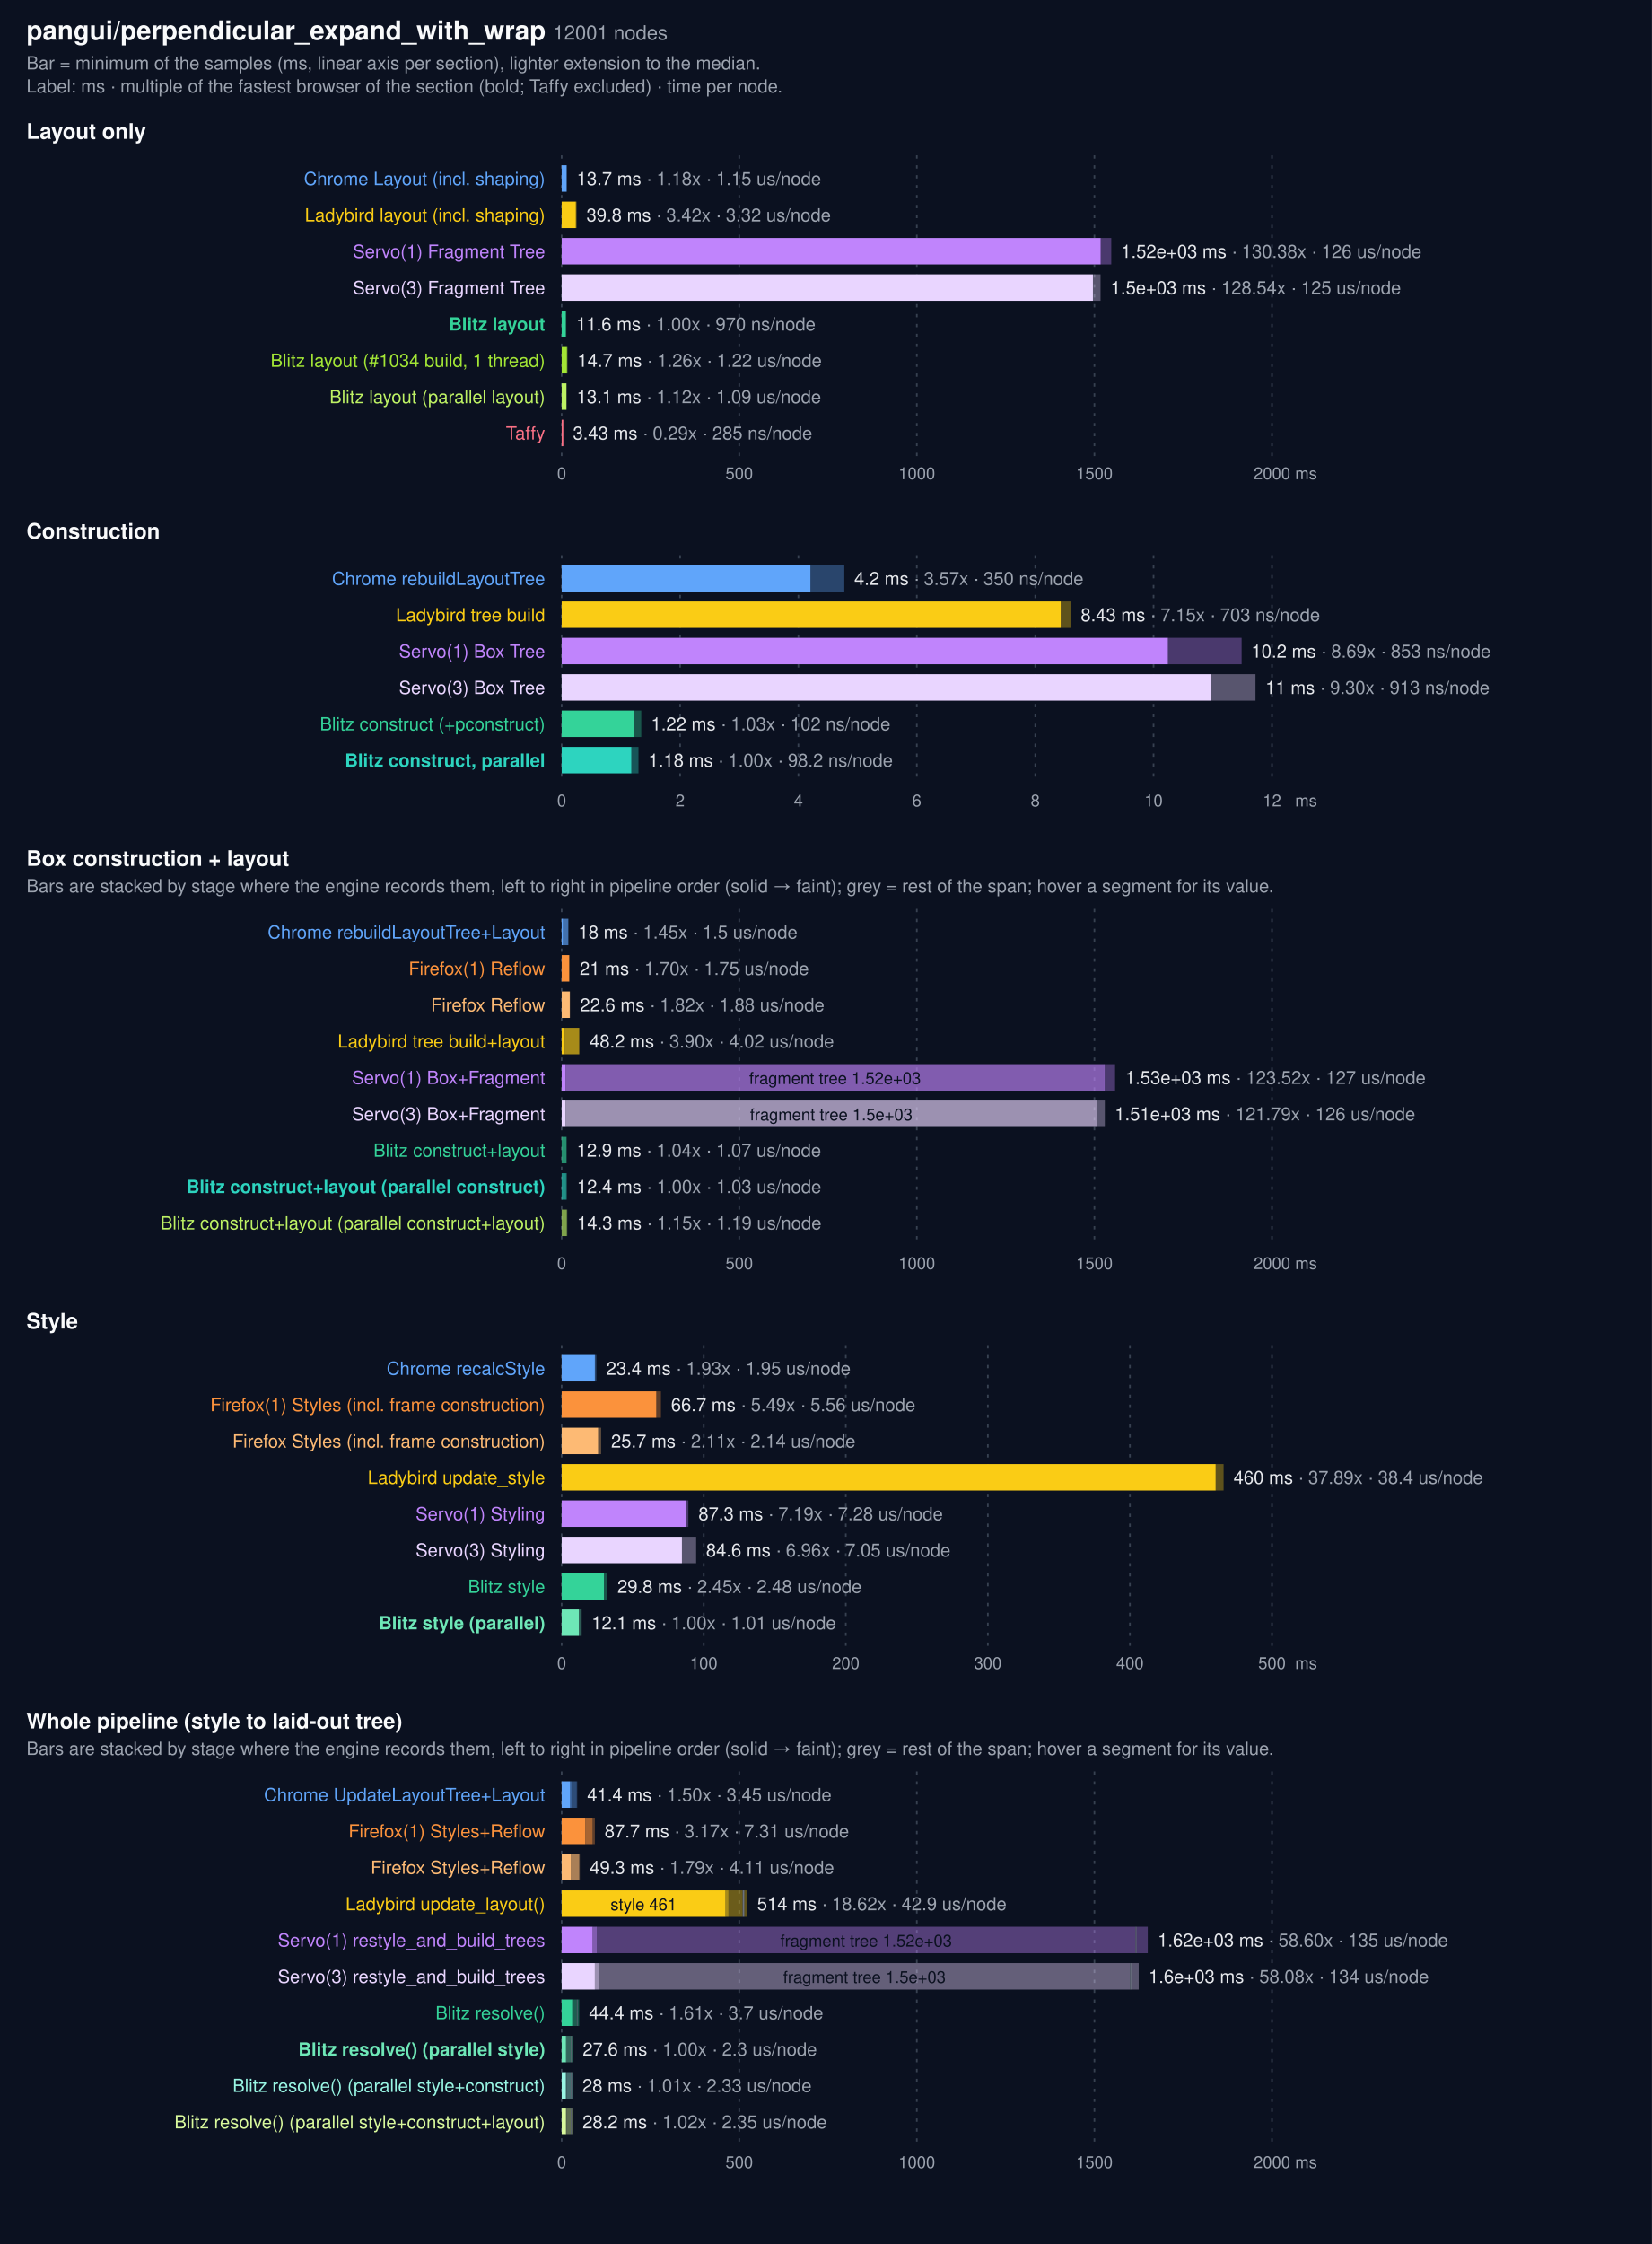
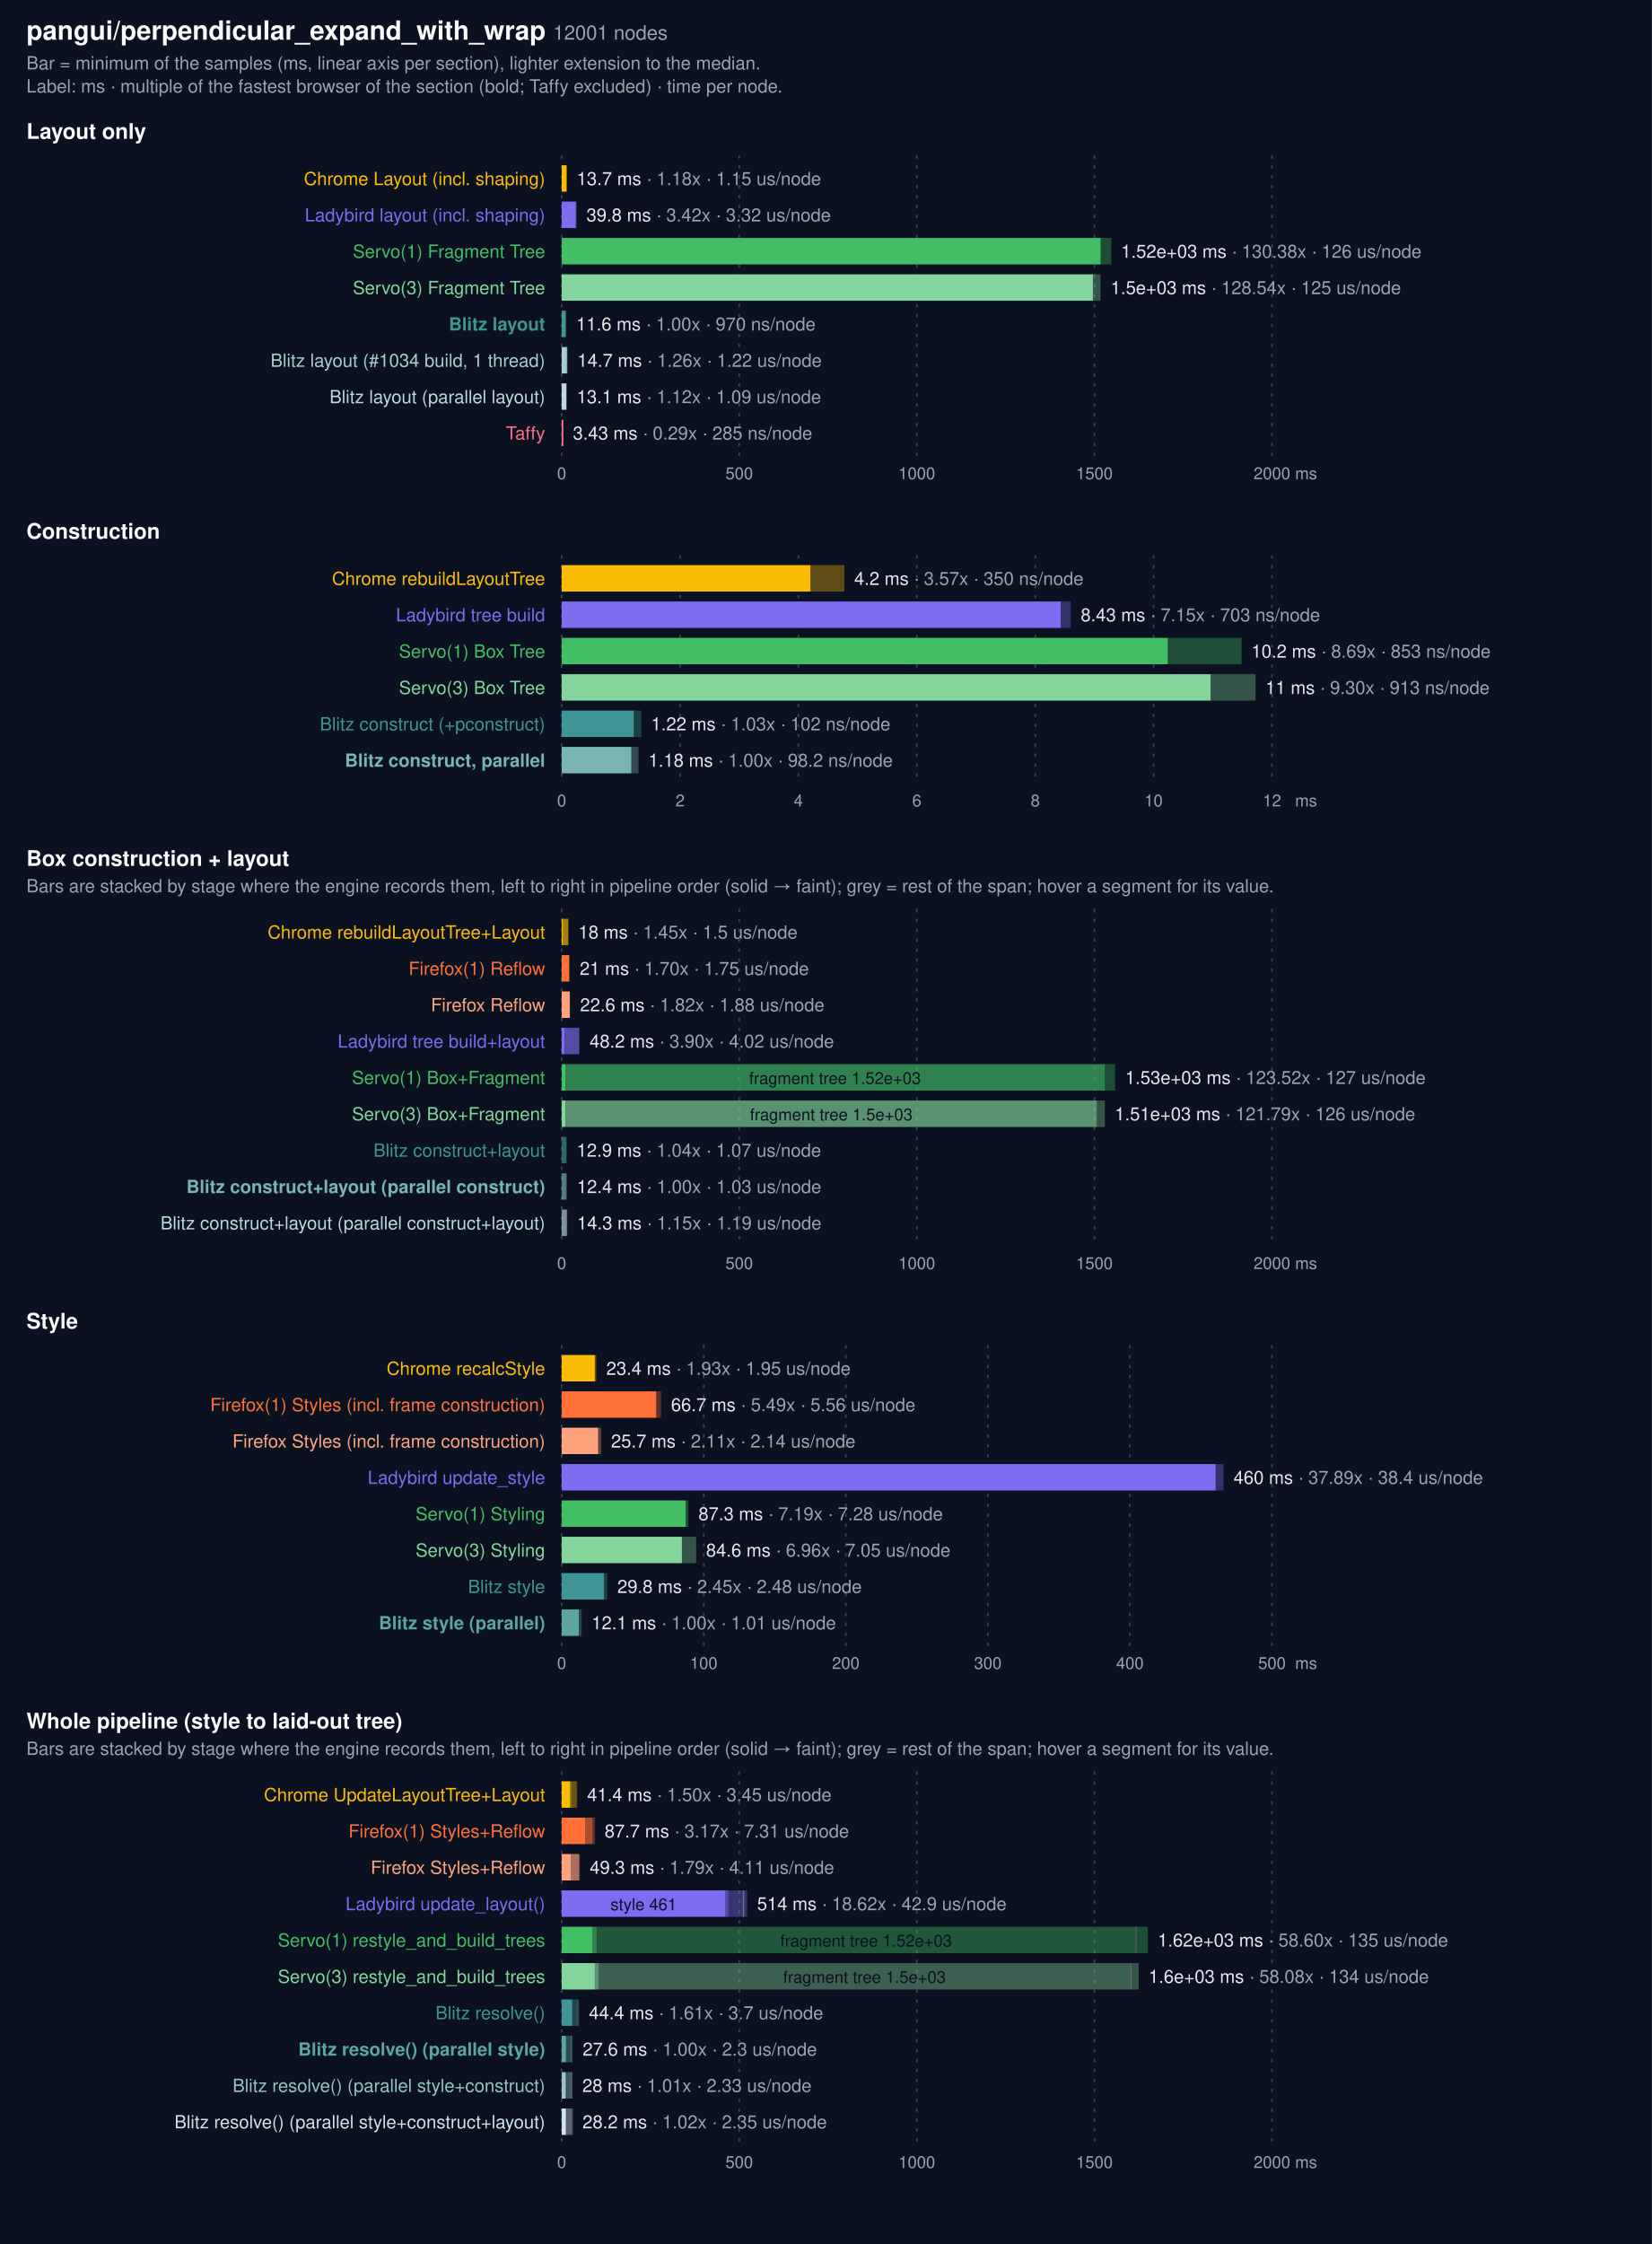
<svg xmlns="http://www.w3.org/2000/svg" width="1000" height="1358" viewBox="0 0 1000 1358" font-family="system-ui, -apple-system, Segoe UI, Helvetica, Arial, sans-serif">
  <rect width="1000" height="1358" fill="#0b1120" />
  <text x="16" y="24" fill="#f9fafb" font-size="16" font-weight="600">pangui/perpendicular_expand_with_wrap <tspan fill="#9ca3af" font-size="12" font-weight="400">12001 nodes</tspan>
  </text>
  <text x="16" y="42" fill="#9ca3af" font-size="11">Bar = minimum of the samples (ms, linear axis per section), lighter extension to the median.</text>
  <text x="16" y="56" fill="#9ca3af" font-size="11">Label: ms · multiple of the fastest browser of the section (bold; Taffy excluded) · time per node.</text>
  <text x="16" y="84" fill="#f9fafb" font-size="13" font-weight="600">Layout only</text>
  <line x1="340.0" x2="340.0" y1="94" y2="276" stroke="#374151" stroke-dasharray="2 4" />
  <text x="340.0" y="290" fill="#9ca3af" font-size="10" text-anchor="middle">0</text>
  <line x1="447.5" x2="447.5" y1="94" y2="276" stroke="#374151" stroke-dasharray="2 4" />
  <text x="447.5" y="290" fill="#9ca3af" font-size="10" text-anchor="middle">500</text>
  <line x1="555.0" x2="555.0" y1="94" y2="276" stroke="#374151" stroke-dasharray="2 4" />
  <text x="555.0" y="290" fill="#9ca3af" font-size="10" text-anchor="middle">1000</text>
  <line x1="662.5" x2="662.5" y1="94" y2="276" stroke="#374151" stroke-dasharray="2 4" />
  <text x="662.5" y="290" fill="#9ca3af" font-size="10" text-anchor="middle">1500</text>
  <line x1="770.0" x2="770.0" y1="94" y2="276" stroke="#374151" stroke-dasharray="2 4" />
  <text x="770.0" y="290" fill="#9ca3af" font-size="10" text-anchor="middle">2000</text>
  <text x="784" y="290" fill="#9ca3af" font-size="10">ms</text>
-   <text x="330" y="112" fill="#60a5fa" font-size="11" text-anchor="end">Chrome Layout (incl. shaping)</text>
-   <rect x="340" y="100" width="3.0" height="16" fill="#60a5fa" />
-   <rect x="343.0" y="100" width="0.1" height="16" fill="#60a5fa" opacity="0.35" />
+   <text x="330" y="112" fill="#FBBC04" font-size="11" text-anchor="end">Chrome Layout (incl. shaping)</text>
+   <rect x="340" y="100" width="3.0" height="16" fill="#FBBC04" />
+   <rect x="343.0" y="100" width="0.1" height="16" fill="#FBBC04" opacity="0.35" />
  <text x="349.1" y="112" fill="#e5e7eb" font-size="11">13.7 ms <tspan fill="#9ca3af">· 1.18x · 1.15 us/node</tspan>
  </text>
-   <text x="330" y="134" fill="#facc15" font-size="11" text-anchor="end">Ladybird layout (incl. shaping)</text>
-   <rect x="340" y="122" width="8.6" height="16" fill="#facc15" />
-   <rect x="348.6" y="122" width="0.5" height="16" fill="#facc15" opacity="0.35" />
+   <text x="330" y="134" fill="#7B6CF0" font-size="11" text-anchor="end">Ladybird layout (incl. shaping)</text>
+   <rect x="340" y="122" width="8.6" height="16" fill="#7B6CF0" />
+   <rect x="348.6" y="122" width="0.5" height="16" fill="#7B6CF0" opacity="0.35" />
  <text x="355.0" y="134" fill="#e5e7eb" font-size="11">39.8 ms <tspan fill="#9ca3af">· 3.42x · 3.32 us/node</tspan>
  </text>
-   <text x="330" y="156" fill="#c084fc" font-size="11" text-anchor="end">Servo(1) Fragment Tree</text>
-   <rect x="340" y="144" width="326.3" height="16" fill="#c084fc" />
-   <rect x="666.3" y="144" width="6.4" height="16" fill="#c084fc" opacity="0.35" />
+   <text x="330" y="156" fill="#42BE65" font-size="11" text-anchor="end">Servo(1) Fragment Tree</text>
+   <rect x="340" y="144" width="326.3" height="16" fill="#42BE65" />
+   <rect x="666.3" y="144" width="6.4" height="16" fill="#42BE65" opacity="0.35" />
  <text x="678.6" y="156" fill="#e5e7eb" font-size="11">1.52e+03 ms <tspan fill="#9ca3af">· 130.38x · 126 us/node</tspan>
  </text>
-   <text x="330" y="178" fill="#e9d5ff" font-size="11" text-anchor="end">Servo(3) Fragment Tree</text>
-   <rect x="340" y="166" width="321.6" height="16" fill="#e9d5ff" />
-   <rect x="661.6" y="166" width="4.6" height="16" fill="#e9d5ff" opacity="0.35" />
+   <text x="330" y="178" fill="#84d59b" font-size="11" text-anchor="end">Servo(3) Fragment Tree</text>
+   <rect x="340" y="166" width="321.6" height="16" fill="#84d59b" />
+   <rect x="661.6" y="166" width="4.6" height="16" fill="#84d59b" opacity="0.35" />
  <text x="672.3" y="178" fill="#e5e7eb" font-size="11">1.5e+03 ms <tspan fill="#9ca3af">· 128.54x · 125 us/node</tspan>
  </text>
-   <text x="330" y="200" fill="#34d399" font-size="11" text-anchor="end" font-weight="700">Blitz layout</text>
-   <rect x="340" y="188" width="2.5" height="16" fill="#34d399" />
-   <rect x="342.5" y="188" width="0.3" height="16" fill="#34d399" opacity="0.35" />
+   <text x="330" y="200" fill="#3E9593" font-size="11" text-anchor="end" font-weight="700">Blitz layout</text>
+   <rect x="340" y="188" width="2.5" height="16" fill="#3E9593" />
+   <rect x="342.5" y="188" width="0.3" height="16" fill="#3E9593" opacity="0.35" />
  <text x="348.8" y="200" fill="#e5e7eb" font-size="11">11.6 ms <tspan fill="#9ca3af">· 1.00x · 970 ns/node</tspan>
  </text>
-   <text x="330" y="222" fill="#a3e635" font-size="11" text-anchor="end">Blitz layout (#1034 build, 1 thread)</text>
-   <rect x="340" y="210" width="3.2" height="16" fill="#a3e635" />
-   <rect x="343.2" y="210" width="0.4" height="16" fill="#a3e635" opacity="0.35" />
+   <text x="330" y="222" fill="#a8cfce" font-size="11" text-anchor="end">Blitz layout (#1034 build, 1 thread)</text>
+   <rect x="340" y="210" width="3.2" height="16" fill="#a8cfce" />
+   <rect x="343.2" y="210" width="0.4" height="16" fill="#a8cfce" opacity="0.35" />
  <text x="349.5" y="222" fill="#e5e7eb" font-size="11">14.7 ms <tspan fill="#9ca3af">· 1.26x · 1.22 us/node</tspan>
  </text>
-   <text x="330" y="244" fill="#bef264" font-size="11" text-anchor="end">Blitz layout (parallel layout)</text>
-   <rect x="340" y="232" width="2.8" height="16" fill="#bef264" />
-   <rect x="342.8" y="232" width="0.3" height="16" fill="#bef264" opacity="0.35" />
+   <text x="330" y="244" fill="#bbdad9" font-size="11" text-anchor="end">Blitz layout (parallel layout)</text>
+   <rect x="340" y="232" width="2.8" height="16" fill="#bbdad9" />
+   <rect x="342.8" y="232" width="0.3" height="16" fill="#bbdad9" opacity="0.35" />
  <text x="349.1" y="244" fill="#e5e7eb" font-size="11">13.1 ms <tspan fill="#9ca3af">· 1.12x · 1.09 us/node</tspan>
  </text>
  <text x="330" y="266" fill="#fb7185" font-size="11" text-anchor="end">Taffy</text>
  <rect x="340" y="254" width="1.0" height="16" fill="#fb7185" />
  <rect x="340.7" y="254" width="0.0" height="16" fill="#fb7185" opacity="0.35" />
  <text x="346.8" y="266" fill="#e5e7eb" font-size="11">3.43 ms <tspan fill="#9ca3af">· 0.29x · 285 ns/node</tspan>
  </text>
  <text x="16" y="326" fill="#f9fafb" font-size="13" font-weight="600">Construction</text>
  <line x1="340.0" x2="340.0" y1="336" y2="474" stroke="#374151" stroke-dasharray="2 4" />
  <text x="340.0" y="488" fill="#9ca3af" font-size="10" text-anchor="middle">0</text>
  <line x1="411.7" x2="411.7" y1="336" y2="474" stroke="#374151" stroke-dasharray="2 4" />
  <text x="411.7" y="488" fill="#9ca3af" font-size="10" text-anchor="middle">2</text>
  <line x1="483.3" x2="483.3" y1="336" y2="474" stroke="#374151" stroke-dasharray="2 4" />
  <text x="483.3" y="488" fill="#9ca3af" font-size="10" text-anchor="middle">4</text>
  <line x1="555.0" x2="555.0" y1="336" y2="474" stroke="#374151" stroke-dasharray="2 4" />
  <text x="555.0" y="488" fill="#9ca3af" font-size="10" text-anchor="middle">6</text>
  <line x1="626.7" x2="626.7" y1="336" y2="474" stroke="#374151" stroke-dasharray="2 4" />
  <text x="626.7" y="488" fill="#9ca3af" font-size="10" text-anchor="middle">8</text>
  <line x1="698.3" x2="698.3" y1="336" y2="474" stroke="#374151" stroke-dasharray="2 4" />
  <text x="698.3" y="488" fill="#9ca3af" font-size="10" text-anchor="middle">10</text>
  <line x1="770.0" x2="770.0" y1="336" y2="474" stroke="#374151" stroke-dasharray="2 4" />
  <text x="770.0" y="488" fill="#9ca3af" font-size="10" text-anchor="middle">12</text>
  <text x="784" y="488" fill="#9ca3af" font-size="10">ms</text>
-   <text x="330" y="354" fill="#60a5fa" font-size="11" text-anchor="end">Chrome rebuildLayoutTree</text>
-   <rect x="340" y="342" width="150.6" height="16" fill="#60a5fa" />
-   <rect x="490.6" y="342" width="20.5" height="16" fill="#60a5fa" opacity="0.35" />
+   <text x="330" y="354" fill="#FBBC04" font-size="11" text-anchor="end">Chrome rebuildLayoutTree</text>
+   <rect x="340" y="342" width="150.6" height="16" fill="#FBBC04" />
+   <rect x="490.6" y="342" width="20.5" height="16" fill="#FBBC04" opacity="0.35" />
  <text x="517.1" y="354" fill="#e5e7eb" font-size="11">4.2 ms <tspan fill="#9ca3af">· 3.57x · 350 ns/node</tspan>
  </text>
-   <text x="330" y="376" fill="#facc15" font-size="11" text-anchor="end">Ladybird tree build</text>
-   <rect x="340" y="364" width="302.1" height="16" fill="#facc15" />
-   <rect x="642.1" y="364" width="6.1" height="16" fill="#facc15" opacity="0.35" />
+   <text x="330" y="376" fill="#7B6CF0" font-size="11" text-anchor="end">Ladybird tree build</text>
+   <rect x="340" y="364" width="302.1" height="16" fill="#7B6CF0" />
+   <rect x="642.1" y="364" width="6.1" height="16" fill="#7B6CF0" opacity="0.35" />
  <text x="654.2" y="376" fill="#e5e7eb" font-size="11">8.43 ms <tspan fill="#9ca3af">· 7.15x · 703 ns/node</tspan>
  </text>
-   <text x="330" y="398" fill="#c084fc" font-size="11" text-anchor="end">Servo(1) Box Tree</text>
-   <rect x="340" y="386" width="367.0" height="16" fill="#c084fc" />
-   <rect x="707.0" y="386" width="44.6" height="16" fill="#c084fc" opacity="0.35" />
+   <text x="330" y="398" fill="#42BE65" font-size="11" text-anchor="end">Servo(1) Box Tree</text>
+   <rect x="340" y="386" width="367.0" height="16" fill="#42BE65" />
+   <rect x="707.0" y="386" width="44.6" height="16" fill="#42BE65" opacity="0.35" />
  <text x="757.5" y="398" fill="#e5e7eb" font-size="11">10.2 ms <tspan fill="#9ca3af">· 8.69x · 853 ns/node</tspan>
  </text>
-   <text x="330" y="420" fill="#e9d5ff" font-size="11" text-anchor="end">Servo(3) Box Tree</text>
-   <rect x="340" y="408" width="392.8" height="16" fill="#e9d5ff" />
-   <rect x="732.8" y="408" width="27.2" height="16" fill="#e9d5ff" opacity="0.35" />
+   <text x="330" y="420" fill="#84d59b" font-size="11" text-anchor="end">Servo(3) Box Tree</text>
+   <rect x="340" y="408" width="392.8" height="16" fill="#84d59b" />
+   <rect x="732.8" y="408" width="27.2" height="16" fill="#84d59b" opacity="0.35" />
  <text x="766.0" y="420" fill="#e5e7eb" font-size="11">11 ms <tspan fill="#9ca3af">· 9.30x · 913 ns/node</tspan>
  </text>
-   <text x="330" y="442" fill="#34d399" font-size="11" text-anchor="end">Blitz construct (+pconstruct)</text>
-   <rect x="340" y="430" width="43.7" height="16" fill="#34d399" />
-   <rect x="383.7" y="430" width="4.5" height="16" fill="#34d399" opacity="0.35" />
+   <text x="330" y="442" fill="#3E9593" font-size="11" text-anchor="end">Blitz construct (+pconstruct)</text>
+   <rect x="340" y="430" width="43.7" height="16" fill="#3E9593" />
+   <rect x="383.7" y="430" width="4.5" height="16" fill="#3E9593" opacity="0.35" />
  <text x="394.1" y="442" fill="#e5e7eb" font-size="11">1.22 ms <tspan fill="#9ca3af">· 1.03x · 102 ns/node</tspan>
  </text>
-   <text x="330" y="464" fill="#2dd4bf" font-size="11" text-anchor="end" font-weight="700">Blitz construct, parallel</text>
-   <rect x="340" y="452" width="42.2" height="16" fill="#2dd4bf" />
-   <rect x="382.2" y="452" width="4.3" height="16" fill="#2dd4bf" opacity="0.35" />
+   <text x="330" y="464" fill="#78b5b3" font-size="11" text-anchor="end" font-weight="700">Blitz construct, parallel</text>
+   <rect x="340" y="452" width="42.2" height="16" fill="#78b5b3" />
+   <rect x="382.2" y="452" width="4.3" height="16" fill="#78b5b3" opacity="0.35" />
  <text x="392.5" y="464" fill="#e5e7eb" font-size="11">1.18 ms <tspan fill="#9ca3af">· 1.00x · 98.2 ns/node</tspan>
  </text>
  <text x="16" y="524" fill="#f9fafb" font-size="13" font-weight="600">Box construction + layout</text>
  <text x="16" y="540" fill="#9ca3af" font-size="11">Bars are stacked by stage where the engine records them, left to right in pipeline order (solid → faint); grey = rest of the span; hover a segment for its value.</text>
  <line x1="340.0" x2="340.0" y1="550" y2="754" stroke="#374151" stroke-dasharray="2 4" />
  <text x="340.0" y="768" fill="#9ca3af" font-size="10" text-anchor="middle">0</text>
  <line x1="447.5" x2="447.5" y1="550" y2="754" stroke="#374151" stroke-dasharray="2 4" />
  <text x="447.5" y="768" fill="#9ca3af" font-size="10" text-anchor="middle">500</text>
  <line x1="555.0" x2="555.0" y1="550" y2="754" stroke="#374151" stroke-dasharray="2 4" />
  <text x="555.0" y="768" fill="#9ca3af" font-size="10" text-anchor="middle">1000</text>
  <line x1="662.5" x2="662.5" y1="550" y2="754" stroke="#374151" stroke-dasharray="2 4" />
  <text x="662.5" y="768" fill="#9ca3af" font-size="10" text-anchor="middle">1500</text>
  <line x1="770.0" x2="770.0" y1="550" y2="754" stroke="#374151" stroke-dasharray="2 4" />
  <text x="770.0" y="768" fill="#9ca3af" font-size="10" text-anchor="middle">2000</text>
  <text x="784" y="768" fill="#9ca3af" font-size="10">ms</text>
-   <text x="330" y="568" fill="#60a5fa" font-size="11" text-anchor="end">Chrome rebuildLayoutTree+Layout</text>
-   <rect x="340.0" y="556" width="0.9" height="16" fill="#60a5fa" opacity="1.0" />
-   <rect x="340.9" y="556" width="3.0" height="16" fill="#60a5fa" opacity="0.65" />
-   <rect x="343.9" y="556" width="0.3" height="16" fill="#60a5fa" opacity="0.35" />
+   <text x="330" y="568" fill="#FBBC04" font-size="11" text-anchor="end">Chrome rebuildLayoutTree+Layout</text>
+   <rect x="340.0" y="556" width="0.9" height="16" fill="#FBBC04" opacity="1.0" />
+   <rect x="340.9" y="556" width="3.0" height="16" fill="#FBBC04" opacity="0.65" />
+   <rect x="343.9" y="556" width="0.3" height="16" fill="#FBBC04" opacity="0.35" />
  <text x="350.1" y="568" fill="#e5e7eb" font-size="11">18 ms <tspan fill="#9ca3af">· 1.45x · 1.5 us/node</tspan>
  </text>
-   <text x="330" y="590" fill="#fb923c" font-size="11" text-anchor="end">Firefox(1) Reflow</text>
-   <rect x="340" y="578" width="4.5" height="16" fill="#fb923c" />
-   <rect x="344.5" y="578" width="0.4" height="16" fill="#fb923c" opacity="0.35" />
+   <text x="330" y="590" fill="#FF7139" font-size="11" text-anchor="end">Firefox(1) Reflow</text>
+   <rect x="340" y="578" width="4.5" height="16" fill="#FF7139" />
+   <rect x="344.5" y="578" width="0.4" height="16" fill="#FF7139" opacity="0.35" />
  <text x="350.9" y="590" fill="#e5e7eb" font-size="11">21 ms <tspan fill="#9ca3af">· 1.70x · 1.75 us/node</tspan>
  </text>
-   <text x="330" y="612" fill="#fdba74" font-size="11" text-anchor="end">Firefox Reflow</text>
-   <rect x="340" y="600" width="4.9" height="16" fill="#fdba74" />
-   <rect x="344.9" y="600" width="0.2" height="16" fill="#fdba74" opacity="0.35" />
+   <text x="330" y="612" fill="#ffa37e" font-size="11" text-anchor="end">Firefox Reflow</text>
+   <rect x="340" y="600" width="4.9" height="16" fill="#ffa37e" />
+   <rect x="344.9" y="600" width="0.2" height="16" fill="#ffa37e" opacity="0.35" />
  <text x="351.1" y="612" fill="#e5e7eb" font-size="11">22.6 ms <tspan fill="#9ca3af">· 1.82x · 1.88 us/node</tspan>
  </text>
-   <text x="330" y="634" fill="#facc15" font-size="11" text-anchor="end">Ladybird tree build+layout</text>
-   <rect x="340.0" y="622" width="1.8" height="16" fill="#facc15" opacity="1.0" />
-   <rect x="341.8" y="622" width="8.6" height="16" fill="#facc15" opacity="0.65" />
-   <rect x="350.4" y="622" width="0.5" height="16" fill="#facc15" opacity="0.35" />
+   <text x="330" y="634" fill="#7B6CF0" font-size="11" text-anchor="end">Ladybird tree build+layout</text>
+   <rect x="340.0" y="622" width="1.8" height="16" fill="#7B6CF0" opacity="1.0" />
+   <rect x="341.8" y="622" width="8.6" height="16" fill="#7B6CF0" opacity="0.65" />
+   <rect x="350.4" y="622" width="0.5" height="16" fill="#7B6CF0" opacity="0.35" />
  <text x="356.9" y="634" fill="#e5e7eb" font-size="11">48.2 ms <tspan fill="#9ca3af">· 3.90x · 4.02 us/node</tspan>
  </text>
-   <text x="330" y="656" fill="#c084fc" font-size="11" text-anchor="end">Servo(1) Box+Fragment</text>
-   <rect x="340.0" y="644" width="2.4" height="16" fill="#c084fc" opacity="1.0" />
-   <rect x="342.4" y="644" width="326.3" height="16" fill="#c084fc" opacity="0.65" />
+   <text x="330" y="656" fill="#42BE65" font-size="11" text-anchor="end">Servo(1) Box+Fragment</text>
+   <rect x="340.0" y="644" width="2.4" height="16" fill="#42BE65" opacity="1.0" />
+   <rect x="342.4" y="644" width="326.3" height="16" fill="#42BE65" opacity="0.65" />
  <text x="505.5" y="656" fill="#0b1120" font-size="10" text-anchor="middle">fragment tree 1.52e+03</text>
-   <rect x="668.6" y="644" width="6.4" height="16" fill="#c084fc" opacity="0.35" />
+   <rect x="668.6" y="644" width="6.4" height="16" fill="#42BE65" opacity="0.35" />
  <text x="681.1" y="656" fill="#e5e7eb" font-size="11">1.53e+03 ms <tspan fill="#9ca3af">· 123.52x · 127 us/node</tspan>
  </text>
-   <text x="330" y="678" fill="#e9d5ff" font-size="11" text-anchor="end">Servo(3) Box+Fragment</text>
-   <rect x="340.0" y="666" width="2.4" height="16" fill="#e9d5ff" opacity="1.0" />
-   <rect x="342.4" y="666" width="321.6" height="16" fill="#e9d5ff" opacity="0.65" />
+   <text x="330" y="678" fill="#84d59b" font-size="11" text-anchor="end">Servo(3) Box+Fragment</text>
+   <rect x="340.0" y="666" width="2.4" height="16" fill="#84d59b" opacity="1.0" />
+   <rect x="342.4" y="666" width="321.6" height="16" fill="#84d59b" opacity="0.65" />
  <text x="503.2" y="678" fill="#0b1120" font-size="10" text-anchor="middle">fragment tree 1.5e+03</text>
-   <rect x="664.0" y="666" width="4.8" height="16" fill="#e9d5ff" opacity="0.35" />
+   <rect x="664.0" y="666" width="4.8" height="16" fill="#84d59b" opacity="0.35" />
  <text x="674.8" y="678" fill="#e5e7eb" font-size="11">1.51e+03 ms <tspan fill="#9ca3af">· 121.79x · 126 us/node</tspan>
  </text>
-   <text x="330" y="700" fill="#34d399" font-size="11" text-anchor="end">Blitz construct+layout</text>
-   <rect x="340.0" y="688" width="0.3" height="16" fill="#34d399" opacity="1.0" />
-   <rect x="340.3" y="688" width="2.5" height="16" fill="#34d399" opacity="0.65" />
-   <rect x="342.8" y="688" width="0.3" height="16" fill="#34d399" opacity="0.35" />
+   <text x="330" y="700" fill="#3E9593" font-size="11" text-anchor="end">Blitz construct+layout</text>
+   <rect x="340.0" y="688" width="0.3" height="16" fill="#3E9593" opacity="1.0" />
+   <rect x="340.3" y="688" width="2.5" height="16" fill="#3E9593" opacity="0.65" />
+   <rect x="342.8" y="688" width="0.3" height="16" fill="#3E9593" opacity="0.35" />
  <text x="349.1" y="700" fill="#e5e7eb" font-size="11">12.9 ms <tspan fill="#9ca3af">· 1.04x · 1.07 us/node</tspan>
  </text>
-   <text x="330" y="722" fill="#2dd4bf" font-size="11" text-anchor="end" font-weight="700">Blitz construct+layout (parallel construct)</text>
-   <rect x="340.0" y="710" width="0.3" height="16" fill="#2dd4bf" opacity="1.0" />
-   <rect x="340.3" y="710" width="2.4" height="16" fill="#2dd4bf" opacity="0.65" />
+   <text x="330" y="722" fill="#78b5b3" font-size="11" text-anchor="end" font-weight="700">Blitz construct+layout (parallel construct)</text>
+   <rect x="340.0" y="710" width="0.3" height="16" fill="#78b5b3" opacity="1.0" />
+   <rect x="340.3" y="710" width="2.4" height="16" fill="#78b5b3" opacity="0.65" />
  <rect x="342.7" y="710" width="0.0" height="16" fill="#6b7280" opacity="1.0" />
-   <rect x="342.7" y="710" width="0.5" height="16" fill="#2dd4bf" opacity="0.35" />
+   <rect x="342.7" y="710" width="0.5" height="16" fill="#78b5b3" opacity="0.35" />
  <text x="349.2" y="722" fill="#e5e7eb" font-size="11">12.4 ms <tspan fill="#9ca3af">· 1.00x · 1.03 us/node</tspan>
  </text>
-   <text x="330" y="744" fill="#bef264" font-size="11" text-anchor="end">Blitz construct+layout (parallel construct+layout)</text>
-   <rect x="340.0" y="732" width="0.3" height="16" fill="#bef264" opacity="1.0" />
-   <rect x="340.3" y="732" width="2.8" height="16" fill="#bef264" opacity="0.65" />
+   <text x="330" y="744" fill="#bbdad9" font-size="11" text-anchor="end">Blitz construct+layout (parallel construct+layout)</text>
+   <rect x="340.0" y="732" width="0.3" height="16" fill="#bbdad9" opacity="1.0" />
+   <rect x="340.3" y="732" width="2.8" height="16" fill="#bbdad9" opacity="0.65" />
  <rect x="343.1" y="732" width="0.0" height="16" fill="#6b7280" opacity="1.0" />
-   <rect x="343.1" y="732" width="0.3" height="16" fill="#bef264" opacity="0.35" />
+   <rect x="343.1" y="732" width="0.3" height="16" fill="#bbdad9" opacity="0.35" />
  <text x="349.3" y="744" fill="#e5e7eb" font-size="11">14.3 ms <tspan fill="#9ca3af">· 1.15x · 1.19 us/node</tspan>
  </text>
  <text x="16" y="804" fill="#f9fafb" font-size="13" font-weight="600">Style</text>
  <line x1="340.0" x2="340.0" y1="814" y2="996" stroke="#374151" stroke-dasharray="2 4" />
  <text x="340.0" y="1010" fill="#9ca3af" font-size="10" text-anchor="middle">0</text>
  <line x1="426.0" x2="426.0" y1="814" y2="996" stroke="#374151" stroke-dasharray="2 4" />
  <text x="426.0" y="1010" fill="#9ca3af" font-size="10" text-anchor="middle">100</text>
  <line x1="512.0" x2="512.0" y1="814" y2="996" stroke="#374151" stroke-dasharray="2 4" />
  <text x="512.0" y="1010" fill="#9ca3af" font-size="10" text-anchor="middle">200</text>
  <line x1="598.0" x2="598.0" y1="814" y2="996" stroke="#374151" stroke-dasharray="2 4" />
  <text x="598.0" y="1010" fill="#9ca3af" font-size="10" text-anchor="middle">300</text>
  <line x1="684.0" x2="684.0" y1="814" y2="996" stroke="#374151" stroke-dasharray="2 4" />
  <text x="684.0" y="1010" fill="#9ca3af" font-size="10" text-anchor="middle">400</text>
  <line x1="770.0" x2="770.0" y1="814" y2="996" stroke="#374151" stroke-dasharray="2 4" />
  <text x="770.0" y="1010" fill="#9ca3af" font-size="10" text-anchor="middle">500</text>
  <text x="784" y="1010" fill="#9ca3af" font-size="10">ms</text>
-   <text x="330" y="832" fill="#60a5fa" font-size="11" text-anchor="end">Chrome recalcStyle</text>
-   <rect x="340" y="820" width="20.1" height="16" fill="#60a5fa" />
-   <rect x="360.1" y="820" width="0.9" height="16" fill="#60a5fa" opacity="0.35" />
+   <text x="330" y="832" fill="#FBBC04" font-size="11" text-anchor="end">Chrome recalcStyle</text>
+   <rect x="340" y="820" width="20.1" height="16" fill="#FBBC04" />
+   <rect x="360.1" y="820" width="0.9" height="16" fill="#FBBC04" opacity="0.35" />
  <text x="367.0" y="832" fill="#e5e7eb" font-size="11">23.4 ms <tspan fill="#9ca3af">· 1.93x · 1.95 us/node</tspan>
  </text>
-   <text x="330" y="854" fill="#fb923c" font-size="11" text-anchor="end">Firefox(1) Styles (incl. frame construction)</text>
-   <rect x="340" y="842" width="57.3" height="16" fill="#fb923c" />
-   <rect x="397.3" y="842" width="2.8" height="16" fill="#fb923c" opacity="0.35" />
+   <text x="330" y="854" fill="#FF7139" font-size="11" text-anchor="end">Firefox(1) Styles (incl. frame construction)</text>
+   <rect x="340" y="842" width="57.3" height="16" fill="#FF7139" />
+   <rect x="397.3" y="842" width="2.8" height="16" fill="#FF7139" opacity="0.35" />
  <text x="406.2" y="854" fill="#e5e7eb" font-size="11">66.7 ms <tspan fill="#9ca3af">· 5.49x · 5.56 us/node</tspan>
  </text>
-   <text x="330" y="876" fill="#fdba74" font-size="11" text-anchor="end">Firefox Styles (incl. frame construction)</text>
-   <rect x="340" y="864" width="22.1" height="16" fill="#fdba74" />
-   <rect x="362.1" y="864" width="1.8" height="16" fill="#fdba74" opacity="0.35" />
+   <text x="330" y="876" fill="#ffa37e" font-size="11" text-anchor="end">Firefox Styles (incl. frame construction)</text>
+   <rect x="340" y="864" width="22.1" height="16" fill="#ffa37e" />
+   <rect x="362.1" y="864" width="1.8" height="16" fill="#ffa37e" opacity="0.35" />
  <text x="369.9" y="876" fill="#e5e7eb" font-size="11">25.7 ms <tspan fill="#9ca3af">· 2.11x · 2.14 us/node</tspan>
  </text>
-   <text x="330" y="898" fill="#facc15" font-size="11" text-anchor="end">Ladybird update_style</text>
-   <rect x="340" y="886" width="395.9" height="16" fill="#facc15" />
-   <rect x="735.9" y="886" width="4.8" height="16" fill="#facc15" opacity="0.35" />
+   <text x="330" y="898" fill="#7B6CF0" font-size="11" text-anchor="end">Ladybird update_style</text>
+   <rect x="340" y="886" width="395.9" height="16" fill="#7B6CF0" />
+   <rect x="735.9" y="886" width="4.8" height="16" fill="#7B6CF0" opacity="0.35" />
  <text x="746.7" y="898" fill="#e5e7eb" font-size="11">460 ms <tspan fill="#9ca3af">· 37.89x · 38.4 us/node</tspan>
  </text>
-   <text x="330" y="920" fill="#c084fc" font-size="11" text-anchor="end">Servo(1) Styling</text>
-   <rect x="340" y="908" width="75.1" height="16" fill="#c084fc" />
-   <rect x="415.1" y="908" width="1.6" height="16" fill="#c084fc" opacity="0.35" />
+   <text x="330" y="920" fill="#42BE65" font-size="11" text-anchor="end">Servo(1) Styling</text>
+   <rect x="340" y="908" width="75.1" height="16" fill="#42BE65" />
+   <rect x="415.1" y="908" width="1.6" height="16" fill="#42BE65" opacity="0.35" />
  <text x="422.8" y="920" fill="#e5e7eb" font-size="11">87.3 ms <tspan fill="#9ca3af">· 7.19x · 7.28 us/node</tspan>
  </text>
-   <text x="330" y="942" fill="#e9d5ff" font-size="11" text-anchor="end">Servo(3) Styling</text>
-   <rect x="340" y="930" width="72.8" height="16" fill="#e9d5ff" />
-   <rect x="412.8" y="930" width="8.6" height="16" fill="#e9d5ff" opacity="0.35" />
+   <text x="330" y="942" fill="#84d59b" font-size="11" text-anchor="end">Servo(3) Styling</text>
+   <rect x="340" y="930" width="72.8" height="16" fill="#84d59b" />
+   <rect x="412.8" y="930" width="8.6" height="16" fill="#84d59b" opacity="0.35" />
  <text x="427.4" y="942" fill="#e5e7eb" font-size="11">84.6 ms <tspan fill="#9ca3af">· 6.96x · 7.05 us/node</tspan>
  </text>
-   <text x="330" y="964" fill="#34d399" font-size="11" text-anchor="end">Blitz style</text>
-   <rect x="340" y="952" width="25.6" height="16" fill="#34d399" />
-   <rect x="365.6" y="952" width="2.0" height="16" fill="#34d399" opacity="0.35" />
+   <text x="330" y="964" fill="#3E9593" font-size="11" text-anchor="end">Blitz style</text>
+   <rect x="340" y="952" width="25.6" height="16" fill="#3E9593" />
+   <rect x="365.6" y="952" width="2.0" height="16" fill="#3E9593" opacity="0.35" />
  <text x="373.7" y="964" fill="#e5e7eb" font-size="11">29.8 ms <tspan fill="#9ca3af">· 2.45x · 2.48 us/node</tspan>
  </text>
-   <text x="330" y="986" fill="#6ee7b7" font-size="11" text-anchor="end" font-weight="700">Blitz style (parallel)</text>
-   <rect x="340" y="974" width="10.4" height="16" fill="#6ee7b7" />
-   <rect x="350.4" y="974" width="1.7" height="16" fill="#6ee7b7" opacity="0.35" />
+   <text x="330" y="986" fill="#5ba5a3" font-size="11" text-anchor="end" font-weight="700">Blitz style (parallel)</text>
+   <rect x="340" y="974" width="10.4" height="16" fill="#5ba5a3" />
+   <rect x="350.4" y="974" width="1.7" height="16" fill="#5ba5a3" opacity="0.35" />
  <text x="358.1" y="986" fill="#e5e7eb" font-size="11">12.1 ms <tspan fill="#9ca3af">· 1.00x · 1.01 us/node</tspan>
  </text>
  <text x="16" y="1046" fill="#f9fafb" font-size="13" font-weight="600">Whole pipeline (style to laid-out tree)</text>
  <text x="16" y="1062" fill="#9ca3af" font-size="11">Bars are stacked by stage where the engine records them, left to right in pipeline order (solid → faint); grey = rest of the span; hover a segment for its value.</text>
  <line x1="340.0" x2="340.0" y1="1072" y2="1298" stroke="#374151" stroke-dasharray="2 4" />
  <text x="340.0" y="1312" fill="#9ca3af" font-size="10" text-anchor="middle">0</text>
  <line x1="447.5" x2="447.5" y1="1072" y2="1298" stroke="#374151" stroke-dasharray="2 4" />
  <text x="447.5" y="1312" fill="#9ca3af" font-size="10" text-anchor="middle">500</text>
  <line x1="555.0" x2="555.0" y1="1072" y2="1298" stroke="#374151" stroke-dasharray="2 4" />
  <text x="555.0" y="1312" fill="#9ca3af" font-size="10" text-anchor="middle">1000</text>
  <line x1="662.5" x2="662.5" y1="1072" y2="1298" stroke="#374151" stroke-dasharray="2 4" />
  <text x="662.5" y="1312" fill="#9ca3af" font-size="10" text-anchor="middle">1500</text>
  <line x1="770.0" x2="770.0" y1="1072" y2="1298" stroke="#374151" stroke-dasharray="2 4" />
  <text x="770.0" y="1312" fill="#9ca3af" font-size="10" text-anchor="middle">2000</text>
  <text x="784" y="1312" fill="#9ca3af" font-size="10">ms</text>
-   <text x="330" y="1090" fill="#60a5fa" font-size="11" text-anchor="end">Chrome UpdateLayoutTree+Layout</text>
-   <rect x="340.0" y="1078" width="5.0" height="16" fill="#60a5fa" opacity="1.0" />
-   <rect x="345.0" y="1078" width="0.9" height="16" fill="#60a5fa" opacity="0.65" />
-   <rect x="345.9" y="1078" width="3.0" height="16" fill="#60a5fa" opacity="0.4" />
+   <text x="330" y="1090" fill="#FBBC04" font-size="11" text-anchor="end">Chrome UpdateLayoutTree+Layout</text>
+   <rect x="340.0" y="1078" width="5.0" height="16" fill="#FBBC04" opacity="1.0" />
+   <rect x="345.0" y="1078" width="0.9" height="16" fill="#FBBC04" opacity="0.65" />
+   <rect x="345.9" y="1078" width="3.0" height="16" fill="#FBBC04" opacity="0.4" />
  <rect x="348.9" y="1078" width="0.0" height="16" fill="#6b7280" opacity="1.0" />
-   <rect x="348.9" y="1078" width="0.5" height="16" fill="#60a5fa" opacity="0.35" />
+   <rect x="348.9" y="1078" width="0.5" height="16" fill="#FBBC04" opacity="0.35" />
  <text x="355.4" y="1090" fill="#e5e7eb" font-size="11">41.4 ms <tspan fill="#9ca3af">· 1.50x · 3.45 us/node</tspan>
  </text>
-   <text x="330" y="1112" fill="#fb923c" font-size="11" text-anchor="end">Firefox(1) Styles+Reflow</text>
-   <rect x="340.0" y="1100" width="14.3" height="16" fill="#fb923c" opacity="1.0" />
-   <rect x="354.3" y="1100" width="4.5" height="16" fill="#fb923c" opacity="0.65" />
-   <rect x="358.9" y="1100" width="1.2" height="16" fill="#fb923c" opacity="0.35" />
+   <text x="330" y="1112" fill="#FF7139" font-size="11" text-anchor="end">Firefox(1) Styles+Reflow</text>
+   <rect x="340.0" y="1100" width="14.3" height="16" fill="#FF7139" opacity="1.0" />
+   <rect x="354.3" y="1100" width="4.5" height="16" fill="#FF7139" opacity="0.65" />
+   <rect x="358.9" y="1100" width="1.2" height="16" fill="#FF7139" opacity="0.35" />
  <text x="366.0" y="1112" fill="#e5e7eb" font-size="11">87.7 ms <tspan fill="#9ca3af">· 3.17x · 7.31 us/node</tspan>
  </text>
-   <text x="330" y="1134" fill="#fdba74" font-size="11" text-anchor="end">Firefox Styles+Reflow</text>
-   <rect x="340.0" y="1122" width="5.5" height="16" fill="#fdba74" opacity="1.0" />
-   <rect x="345.5" y="1122" width="5.1" height="16" fill="#fdba74" opacity="0.65" />
-   <rect x="350.6" y="1122" width="0.4" height="16" fill="#fdba74" opacity="0.35" />
+   <text x="330" y="1134" fill="#ffa37e" font-size="11" text-anchor="end">Firefox Styles+Reflow</text>
+   <rect x="340.0" y="1122" width="5.5" height="16" fill="#ffa37e" opacity="1.0" />
+   <rect x="345.5" y="1122" width="5.1" height="16" fill="#ffa37e" opacity="0.65" />
+   <rect x="350.6" y="1122" width="0.4" height="16" fill="#ffa37e" opacity="0.35" />
  <text x="357.0" y="1134" fill="#e5e7eb" font-size="11">49.3 ms <tspan fill="#9ca3af">· 1.79x · 4.11 us/node</tspan>
  </text>
-   <text x="330" y="1156" fill="#facc15" font-size="11" text-anchor="end">Ladybird update_layout()</text>
-   <rect x="340.0" y="1144" width="99.2" height="16" fill="#facc15" opacity="1.0" />
+   <text x="330" y="1156" fill="#7B6CF0" font-size="11" text-anchor="end">Ladybird update_layout()</text>
+   <rect x="340.0" y="1144" width="99.2" height="16" fill="#7B6CF0" opacity="1.0" />
  <text x="389.6" y="1156" fill="#0b1120" font-size="10" text-anchor="middle">style 461</text>
-   <rect x="439.2" y="1144" width="1.8" height="16" fill="#facc15" opacity="0.65" />
-   <rect x="441.0" y="1144" width="8.6" height="16" fill="#facc15" opacity="0.4" />
+   <rect x="439.2" y="1144" width="1.8" height="16" fill="#7B6CF0" opacity="0.65" />
+   <rect x="441.0" y="1144" width="8.6" height="16" fill="#7B6CF0" opacity="0.4" />
  <rect x="449.6" y="1144" width="1.0" height="16" fill="#6b7280" opacity="1.0" />
-   <rect x="450.6" y="1144" width="1.7" height="16" fill="#facc15" opacity="0.35" />
+   <rect x="450.6" y="1144" width="1.7" height="16" fill="#7B6CF0" opacity="0.35" />
  <text x="458.3" y="1156" fill="#e5e7eb" font-size="11">514 ms <tspan fill="#9ca3af">· 18.62x · 42.9 us/node</tspan>
  </text>
-   <text x="330" y="1178" fill="#c084fc" font-size="11" text-anchor="end">Servo(1) restyle_and_build_trees</text>
-   <rect x="340.0" y="1166" width="18.8" height="16" fill="#c084fc" opacity="1.0" />
-   <rect x="358.8" y="1166" width="2.4" height="16" fill="#c084fc" opacity="0.65" />
-   <rect x="361.1" y="1166" width="326.3" height="16" fill="#c084fc" opacity="0.4" />
+   <text x="330" y="1178" fill="#42BE65" font-size="11" text-anchor="end">Servo(1) restyle_and_build_trees</text>
+   <rect x="340.0" y="1166" width="18.8" height="16" fill="#42BE65" opacity="1.0" />
+   <rect x="358.8" y="1166" width="2.4" height="16" fill="#42BE65" opacity="0.65" />
+   <rect x="361.1" y="1166" width="326.3" height="16" fill="#42BE65" opacity="0.4" />
  <text x="524.3" y="1178" fill="#0b1120" font-size="10" text-anchor="middle">fragment tree 1.52e+03</text>
  <rect x="687.4" y="1166" width="0.6" height="16" fill="#6b7280" opacity="1.0" />
-   <rect x="688.0" y="1166" width="6.8" height="16" fill="#c084fc" opacity="0.35" />
+   <rect x="688.0" y="1166" width="6.8" height="16" fill="#42BE65" opacity="0.35" />
  <text x="700.8" y="1178" fill="#e5e7eb" font-size="11">1.62e+03 ms <tspan fill="#9ca3af">· 58.60x · 135 us/node</tspan>
  </text>
-   <text x="330" y="1200" fill="#e9d5ff" font-size="11" text-anchor="end">Servo(3) restyle_and_build_trees</text>
-   <rect x="340.0" y="1188" width="20.1" height="16" fill="#e9d5ff" opacity="1.0" />
-   <rect x="360.1" y="1188" width="2.4" height="16" fill="#e9d5ff" opacity="0.65" />
-   <rect x="362.5" y="1188" width="321.6" height="16" fill="#e9d5ff" opacity="0.4" />
+   <text x="330" y="1200" fill="#84d59b" font-size="11" text-anchor="end">Servo(3) restyle_and_build_trees</text>
+   <rect x="340.0" y="1188" width="20.1" height="16" fill="#84d59b" opacity="1.0" />
+   <rect x="360.1" y="1188" width="2.4" height="16" fill="#84d59b" opacity="0.65" />
+   <rect x="362.5" y="1188" width="321.6" height="16" fill="#84d59b" opacity="0.4" />
  <text x="523.3" y="1200" fill="#0b1120" font-size="10" text-anchor="middle">fragment tree 1.5e+03</text>
  <rect x="684.1" y="1188" width="0.8" height="16" fill="#6b7280" opacity="1.0" />
-   <rect x="684.9" y="1188" width="4.4" height="16" fill="#e9d5ff" opacity="0.35" />
+   <rect x="684.9" y="1188" width="4.4" height="16" fill="#84d59b" opacity="0.35" />
  <text x="695.3" y="1200" fill="#e5e7eb" font-size="11">1.6e+03 ms <tspan fill="#9ca3af">· 58.08x · 134 us/node</tspan>
  </text>
-   <text x="330" y="1222" fill="#34d399" font-size="11" text-anchor="end">Blitz resolve()</text>
-   <rect x="340.0" y="1210" width="6.4" height="16" fill="#34d399" opacity="1.0" />
-   <rect x="346.4" y="1210" width="0.3" height="16" fill="#34d399" opacity="0.65" />
-   <rect x="346.7" y="1210" width="2.5" height="16" fill="#34d399" opacity="0.4" />
+   <text x="330" y="1222" fill="#3E9593" font-size="11" text-anchor="end">Blitz resolve()</text>
+   <rect x="340.0" y="1210" width="6.4" height="16" fill="#3E9593" opacity="1.0" />
+   <rect x="346.4" y="1210" width="0.3" height="16" fill="#3E9593" opacity="0.65" />
+   <rect x="346.7" y="1210" width="2.5" height="16" fill="#3E9593" opacity="0.4" />
  <rect x="349.2" y="1210" width="0.4" height="16" fill="#6b7280" opacity="1.0" />
-   <rect x="349.6" y="1210" width="1.0" height="16" fill="#34d399" opacity="0.35" />
+   <rect x="349.6" y="1210" width="1.0" height="16" fill="#3E9593" opacity="0.35" />
  <text x="356.5" y="1222" fill="#e5e7eb" font-size="11">44.4 ms <tspan fill="#9ca3af">· 1.61x · 3.7 us/node</tspan>
  </text>
-   <text x="330" y="1244" fill="#6ee7b7" font-size="11" text-anchor="end" font-weight="700">Blitz resolve() (parallel style)</text>
-   <rect x="340.0" y="1232" width="2.6" height="16" fill="#6ee7b7" opacity="1.0" />
-   <rect x="342.6" y="1232" width="0.3" height="16" fill="#6ee7b7" opacity="0.65" />
-   <rect x="342.9" y="1232" width="2.6" height="16" fill="#6ee7b7" opacity="0.4" />
+   <text x="330" y="1244" fill="#5ba5a3" font-size="11" text-anchor="end" font-weight="700">Blitz resolve() (parallel style)</text>
+   <rect x="340.0" y="1232" width="2.6" height="16" fill="#5ba5a3" opacity="1.0" />
+   <rect x="342.6" y="1232" width="0.3" height="16" fill="#5ba5a3" opacity="0.65" />
+   <rect x="342.9" y="1232" width="2.6" height="16" fill="#5ba5a3" opacity="0.4" />
  <rect x="345.5" y="1232" width="0.4" height="16" fill="#6b7280" opacity="1.0" />
-   <rect x="345.9" y="1232" width="0.7" height="16" fill="#6ee7b7" opacity="0.35" />
+   <rect x="345.9" y="1232" width="0.7" height="16" fill="#5ba5a3" opacity="0.35" />
  <text x="352.7" y="1244" fill="#e5e7eb" font-size="11">27.6 ms <tspan fill="#9ca3af">· 1.00x · 2.3 us/node</tspan>
  </text>
-   <text x="330" y="1266" fill="#99f6e4" font-size="11" text-anchor="end">Blitz resolve() (parallel style+construct)</text>
-   <rect x="340.0" y="1254" width="2.5" height="16" fill="#99f6e4" opacity="1.0" />
-   <rect x="342.5" y="1254" width="0.3" height="16" fill="#99f6e4" opacity="0.65" />
-   <rect x="342.9" y="1254" width="2.7" height="16" fill="#99f6e4" opacity="0.4" />
+   <text x="330" y="1266" fill="#95c5c4" font-size="11" text-anchor="end">Blitz resolve() (parallel style+construct)</text>
+   <rect x="340.0" y="1254" width="2.5" height="16" fill="#95c5c4" opacity="1.0" />
+   <rect x="342.5" y="1254" width="0.3" height="16" fill="#95c5c4" opacity="0.65" />
+   <rect x="342.9" y="1254" width="2.7" height="16" fill="#95c5c4" opacity="0.4" />
  <rect x="345.6" y="1254" width="0.5" height="16" fill="#6b7280" opacity="1.0" />
-   <rect x="346.0" y="1254" width="0.5" height="16" fill="#99f6e4" opacity="0.35" />
+   <rect x="346.0" y="1254" width="0.5" height="16" fill="#95c5c4" opacity="0.35" />
  <text x="352.5" y="1266" fill="#e5e7eb" font-size="11">28 ms <tspan fill="#9ca3af">· 1.01x · 2.33 us/node</tspan>
  </text>
-   <text x="330" y="1288" fill="#d9f99d" font-size="11" text-anchor="end">Blitz resolve() (parallel style+construct+layout)</text>
-   <rect x="340.0" y="1276" width="2.6" height="16" fill="#d9f99d" opacity="1.0" />
-   <rect x="342.6" y="1276" width="0.3" height="16" fill="#d9f99d" opacity="0.65" />
-   <rect x="343.0" y="1276" width="2.6" height="16" fill="#d9f99d" opacity="0.4" />
+   <text x="330" y="1288" fill="#cfe4e4" font-size="11" text-anchor="end">Blitz resolve() (parallel style+construct+layout)</text>
+   <rect x="340.0" y="1276" width="2.6" height="16" fill="#cfe4e4" opacity="1.0" />
+   <rect x="342.6" y="1276" width="0.3" height="16" fill="#cfe4e4" opacity="0.65" />
+   <rect x="343.0" y="1276" width="2.6" height="16" fill="#cfe4e4" opacity="0.4" />
  <rect x="345.6" y="1276" width="0.5" height="16" fill="#6b7280" opacity="1.0" />
-   <rect x="346.1" y="1276" width="0.6" height="16" fill="#d9f99d" opacity="0.35" />
+   <rect x="346.1" y="1276" width="0.6" height="16" fill="#cfe4e4" opacity="0.35" />
  <text x="352.6" y="1288" fill="#e5e7eb" font-size="11">28.2 ms <tspan fill="#9ca3af">· 1.02x · 2.35 us/node</tspan>
  </text>
</svg>
